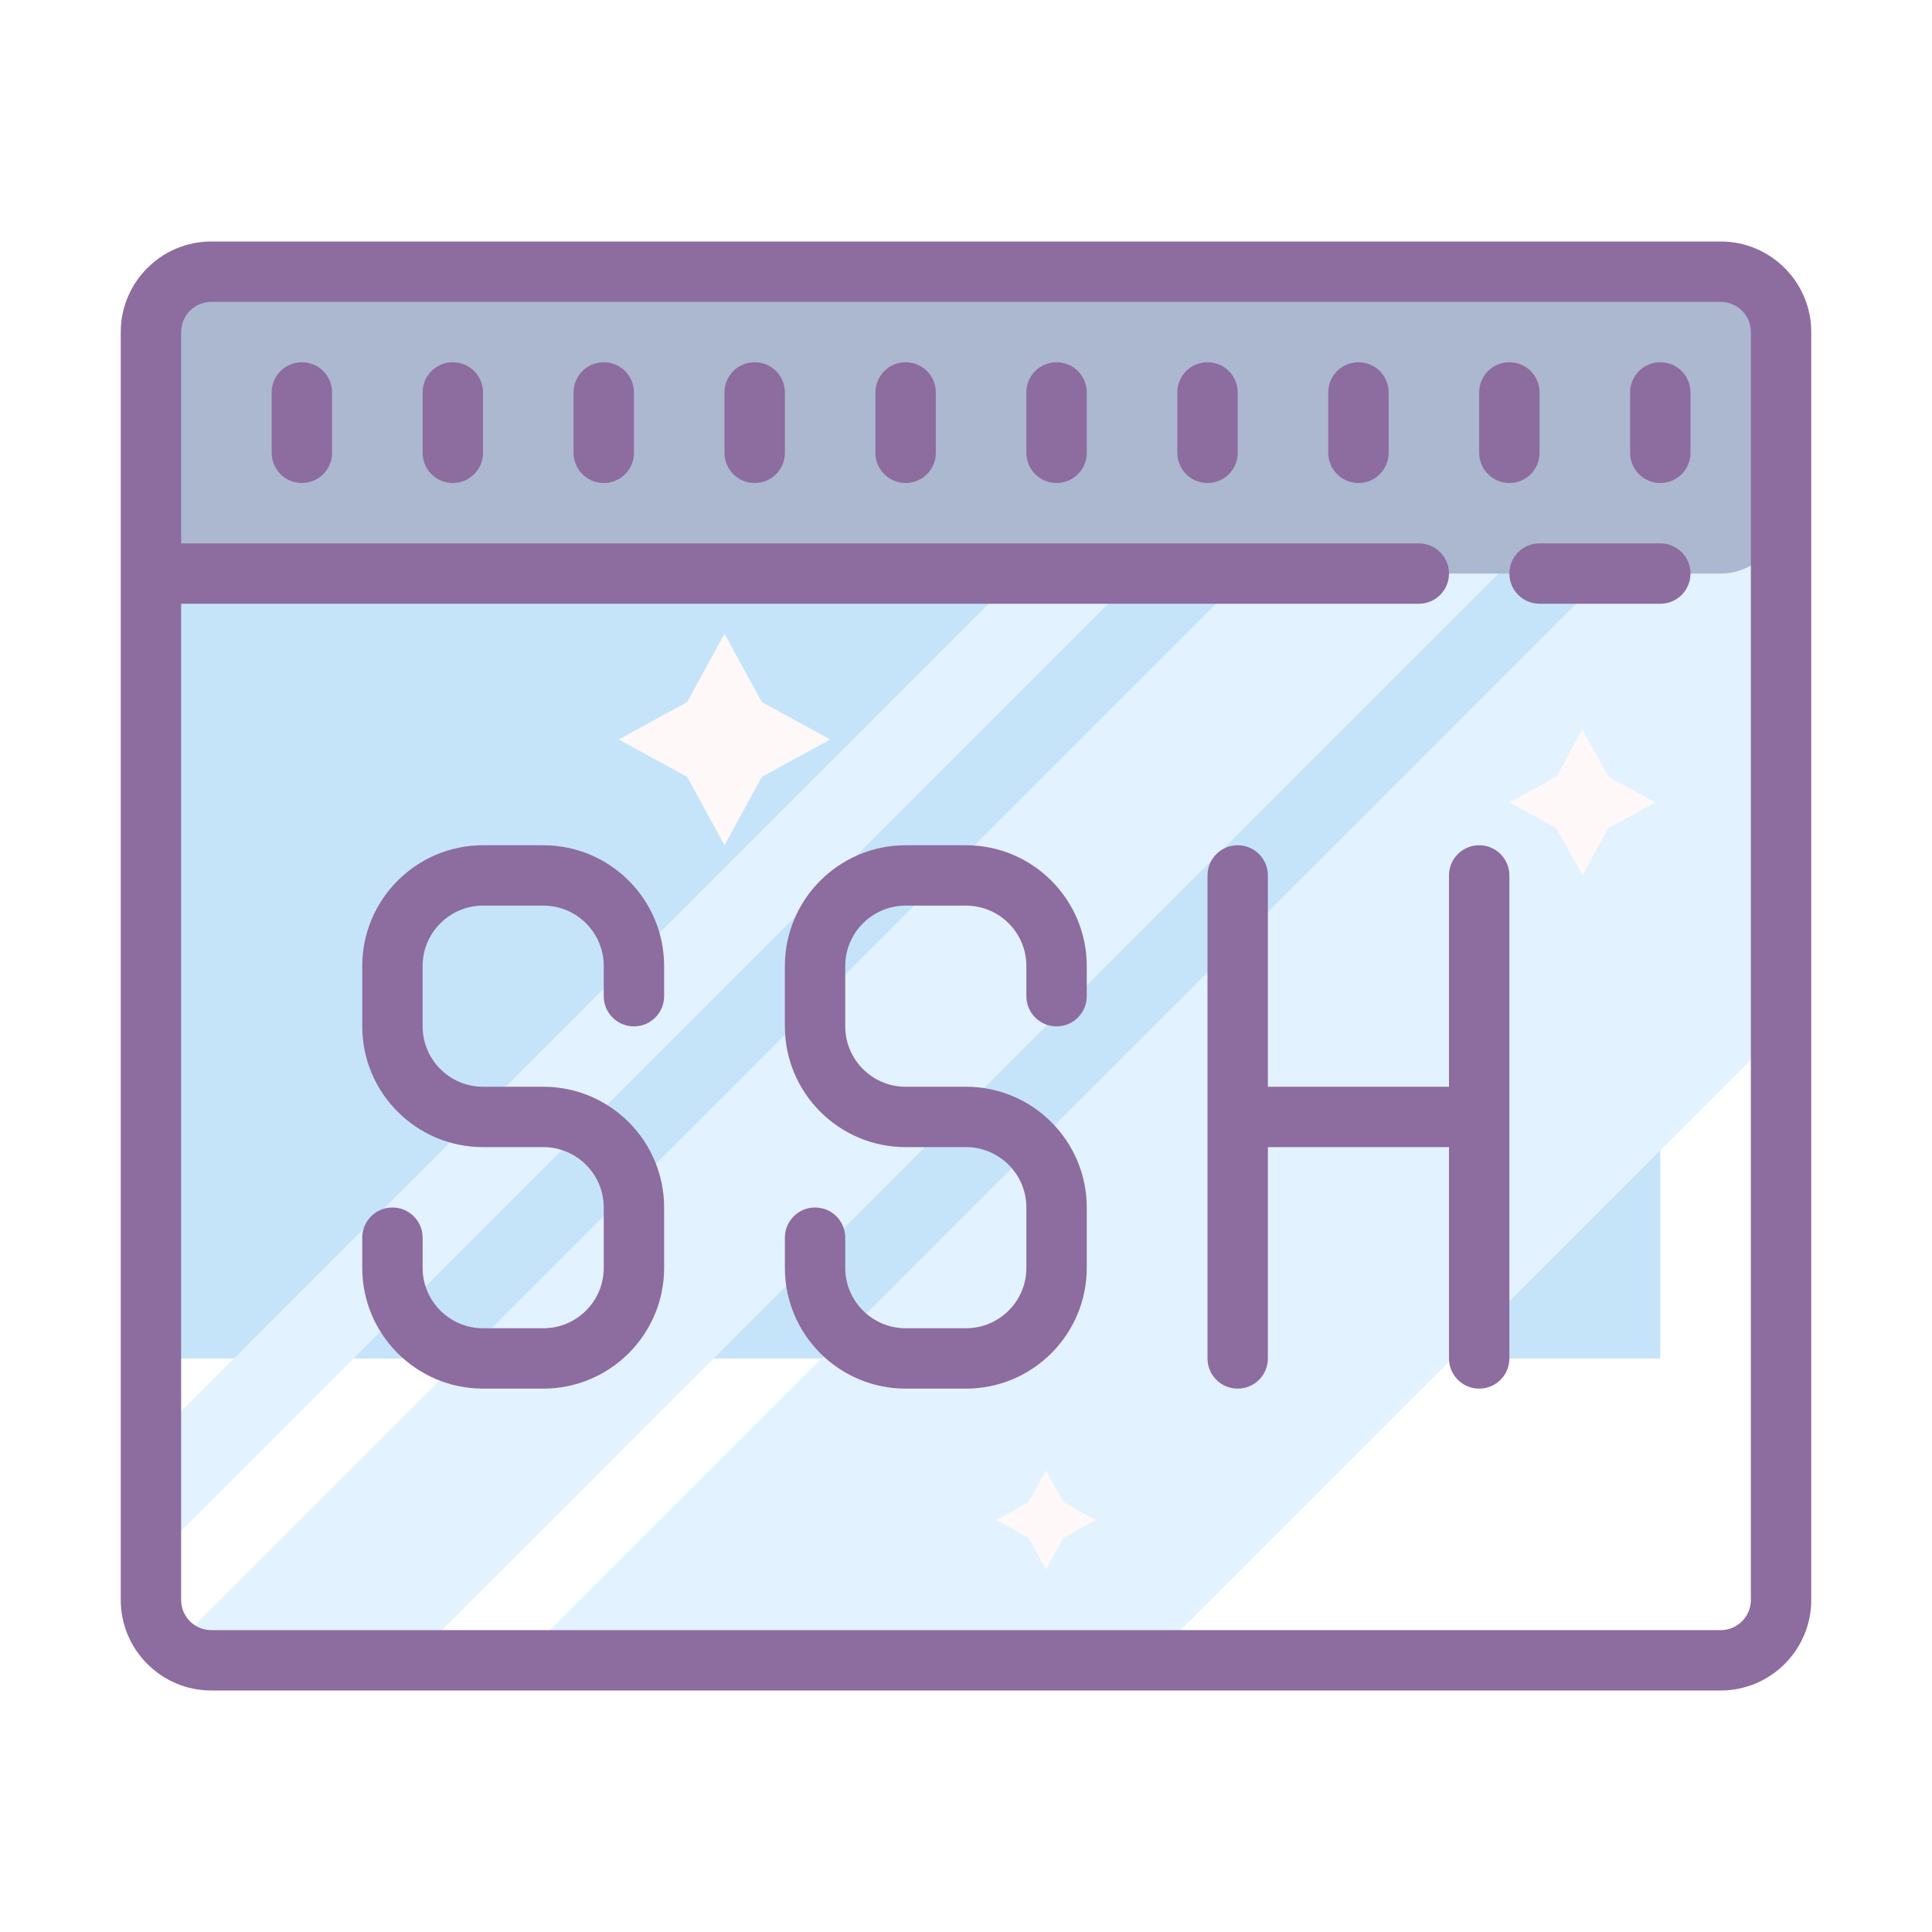
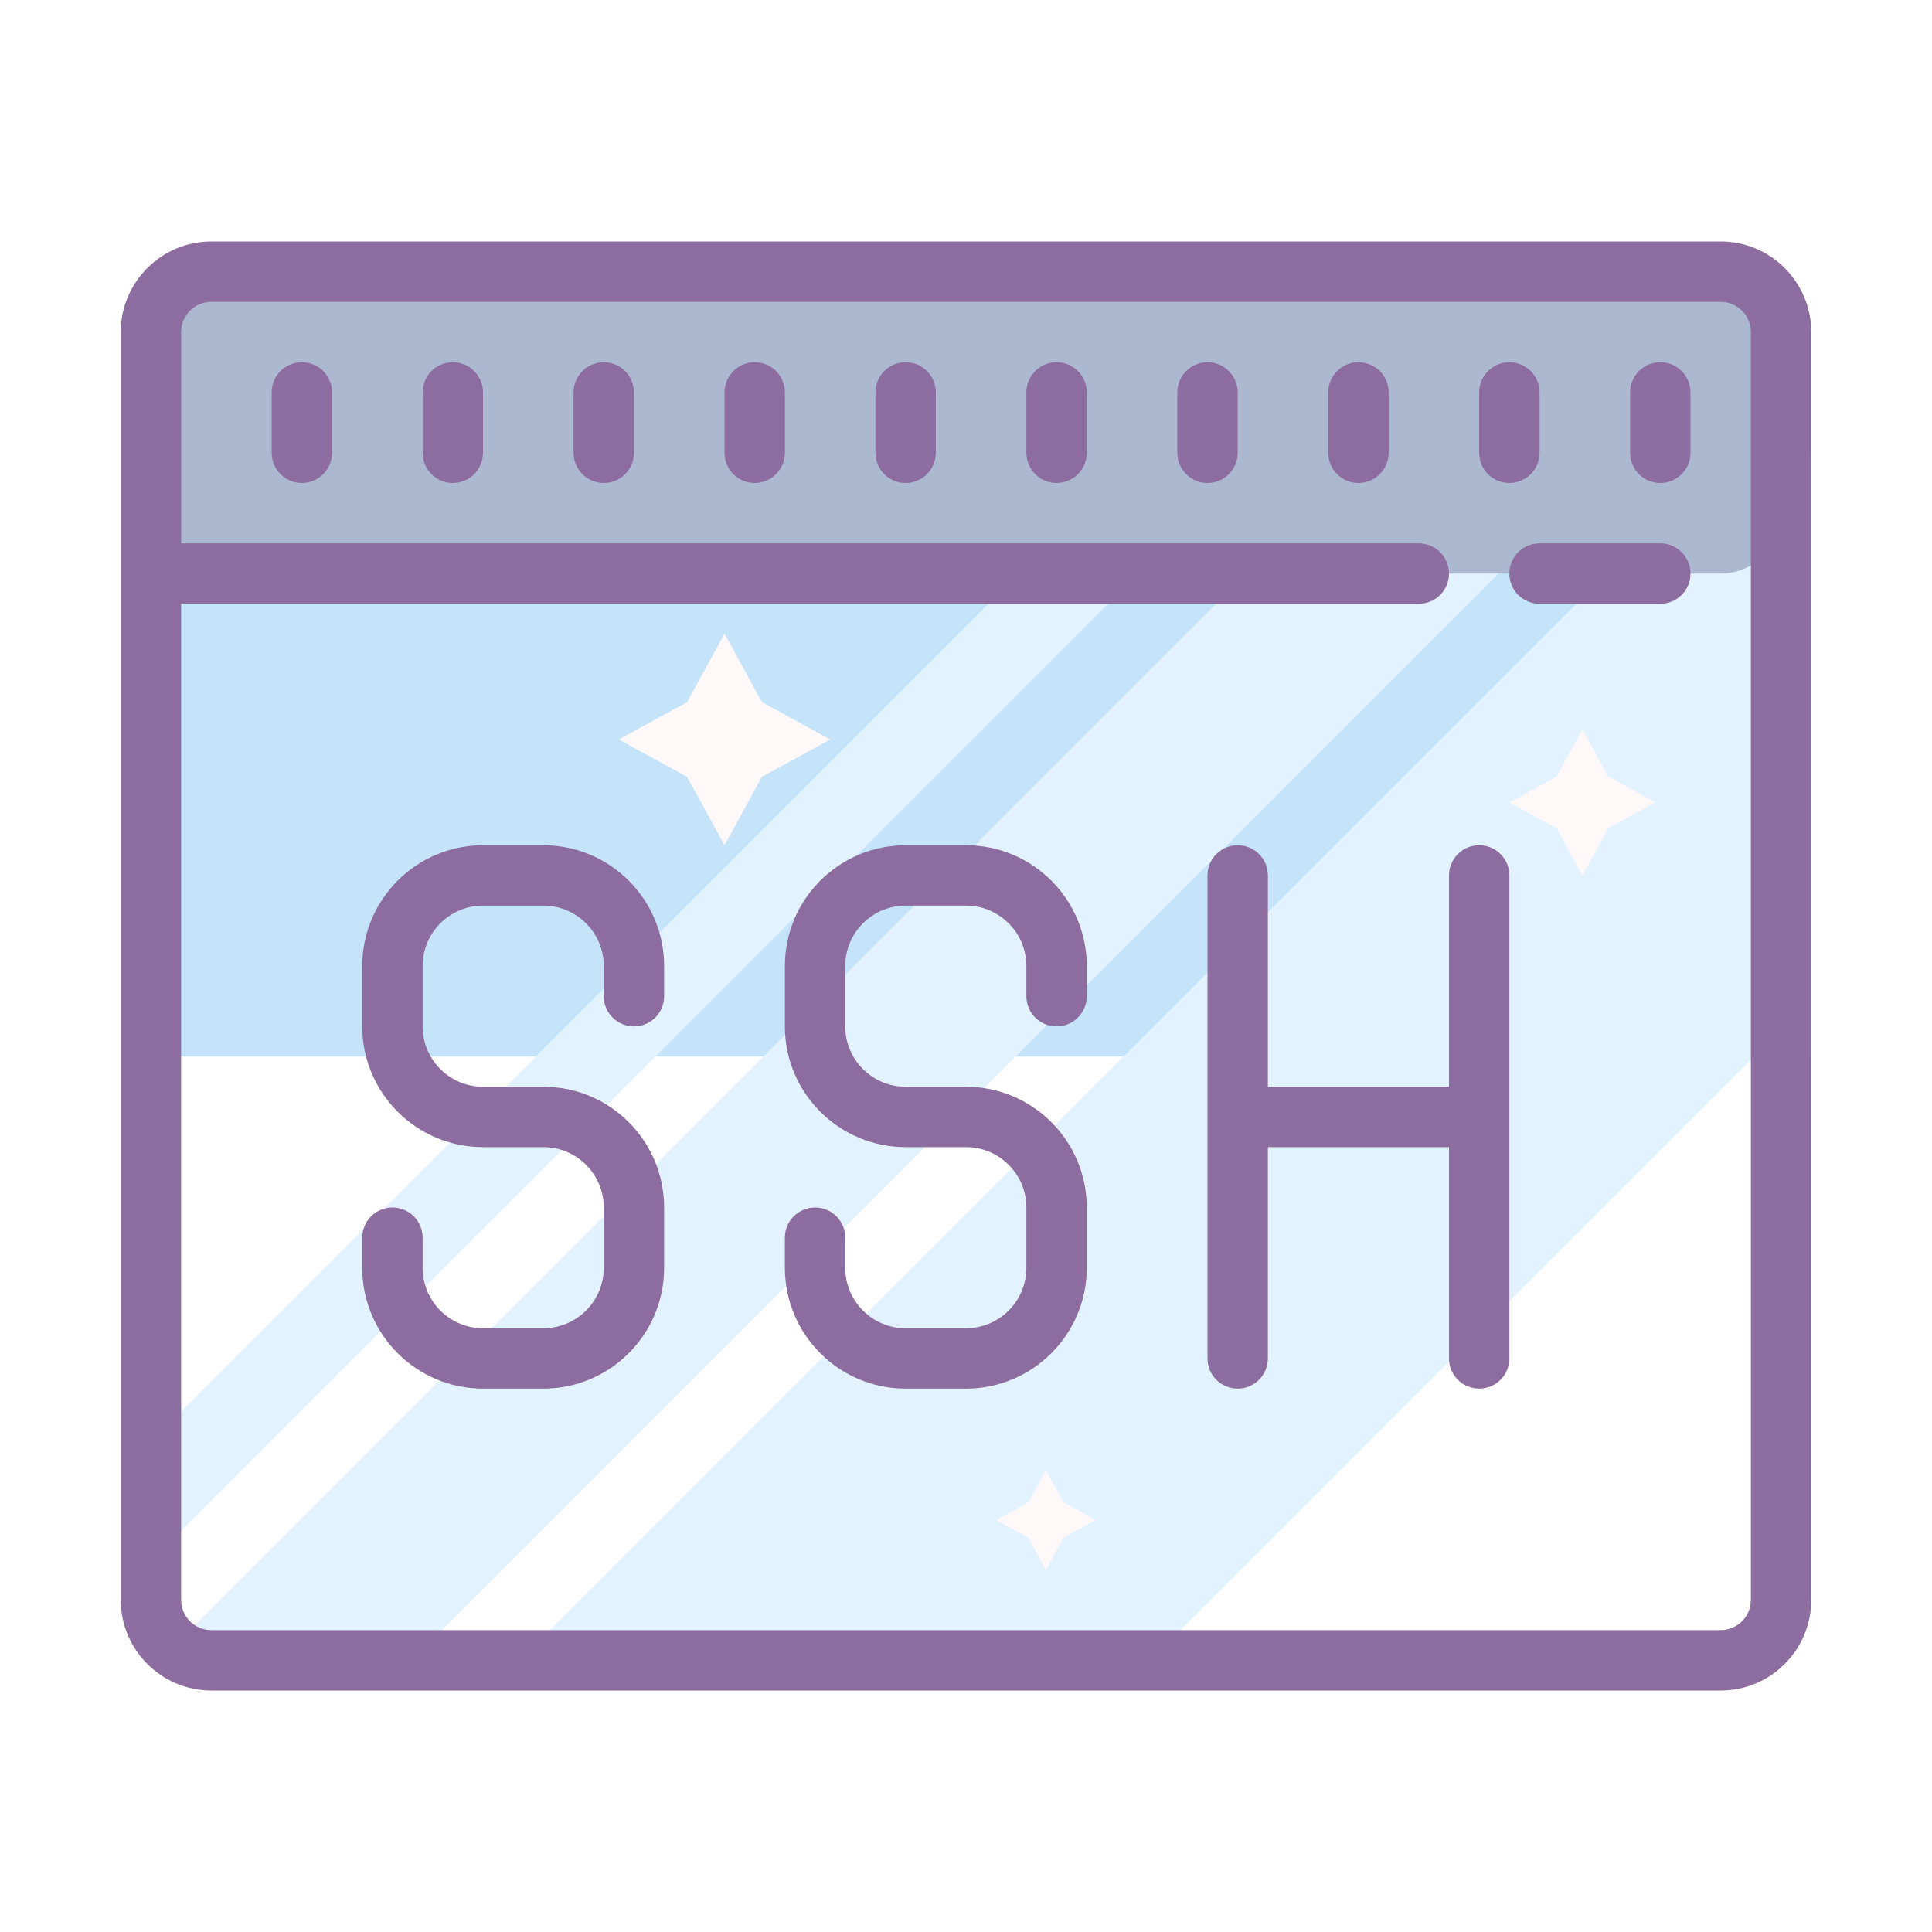
<svg xmlns="http://www.w3.org/2000/svg" version="1.1" id="Layer_1" x="0px" y="0px" viewBox="0 0 64 64" style="enable-background:new 0 0 64 64;" xml:space="preserve">
  <g>
    <g>
      <g>
-         <rect x="5" y="15" style="fill:#C5E4FA;" width="50" height="30" />
+         <rect x="5" y="15" style="fill:#C5E4FA;" width="55" height="20" />
        <polygon style="fill:#E3F2FF;" points="38.107,55 59,34.107 59,16 56.214,16 17.214,55    " />
        <polygon style="fill:#E3F2FF;" points="5.286,55 13.643,55 52.643,16 44.286,16    " />
        <polygon style="fill:#E3F2FF;" points="5,51.714 40.714,16 36.75,16 5,47.75    " />
        <path style="fill:#ACB7D0;" d="M57,19H7c-1.105,0-2-0.895-2-2v-6c0-1.105,0.895-2,2-2h50c1.105,0,2,0.895,2,2v6     C59,18.105,58.105,19,57,19z" />
      </g>
      <polygon style="fill:#FFF8F8;" points="24,20.994 25.238,23.258 27.502,24.496 25.238,25.734 24,27.998 22.762,25.734     20.498,24.496 22.762,23.258   " />
      <polygon style="fill:#FFF8F8;" points="52.419,24.162 53.274,25.726 54.838,26.581 53.274,27.436 52.419,29 51.564,27.436     50,26.581 51.564,25.726   " />
      <polygon style="fill:#FFF8F8;" points="34.648,48.704 35.231,49.769 36.296,50.352 35.231,50.935 34.648,52 34.065,50.935     33,50.352 34.065,49.769   " />
    </g>
    <g>
      <path style="fill:#8D6C9F;" d="M55,18h-4c-0.553,0-1,0.447-1,1s0.447,1,1,1h4c0.553,0,1-0.447,1-1S55.553,18,55,18z" />
      <path style="fill:#8D6C9F;" d="M57,8H7c-1.654,0-3,1.346-3,3v42c0,1.654,1.346,3,3,3h50c1.654,0,3-1.346,3-3V11    C60,9.346,58.654,8,57,8z M58,53c0,0.552-0.448,1-1,1H7c-0.552,0-1-0.448-1-1V20h41c0.553,0,1-0.447,1-1s-0.447-1-1-1H6v-7    c0-0.552,0.448-1,1-1h50c0.552,0,1,0.448,1,1V53z" />
      <path style="fill:#8D6C9F;" d="M20,12c-0.553,0-1,0.447-1,1v2c0,0.553,0.447,1,1,1s1-0.447,1-1v-2C21,12.447,20.553,12,20,12z" />
      <path style="fill:#8D6C9F;" d="M15,12c-0.553,0-1,0.447-1,1v2c0,0.553,0.447,1,1,1s1-0.447,1-1v-2C16,12.447,15.553,12,15,12z" />
      <path style="fill:#8D6C9F;" d="M10,12c-0.553,0-1,0.447-1,1v2c0,0.553,0.447,1,1,1s1-0.447,1-1v-2C11,12.447,10.553,12,10,12z" />
      <path style="fill:#8D6C9F;" d="M35,12c-0.553,0-1,0.447-1,1v2c0,0.553,0.447,1,1,1s1-0.447,1-1v-2C36,12.447,35.553,12,35,12z" />
      <path style="fill:#8D6C9F;" d="M40,12c-0.553,0-1,0.447-1,1v2c0,0.553,0.447,1,1,1s1-0.447,1-1v-2C41,12.447,40.553,12,40,12z" />
      <path style="fill:#8D6C9F;" d="M45,12c-0.553,0-1,0.447-1,1v2c0,0.553,0.447,1,1,1s1-0.447,1-1v-2C46,12.447,45.553,12,45,12z" />
      <path style="fill:#8D6C9F;" d="M50,16c0.553,0,1-0.447,1-1v-2c0-0.553-0.447-1-1-1s-1,0.447-1,1v2C49,15.553,49.447,16,50,16z" />
      <path style="fill:#8D6C9F;" d="M55,12c-0.553,0-1,0.447-1,1v2c0,0.553,0.447,1,1,1s1-0.447,1-1v-2C56,12.447,55.553,12,55,12z" />
      <path style="fill:#8D6C9F;" d="M25,12c-0.553,0-1,0.447-1,1v2c0,0.553,0.447,1,1,1s1-0.447,1-1v-2C26,12.447,25.553,12,25,12z" />
      <path style="fill:#8D6C9F;" d="M30,12c-0.553,0-1,0.447-1,1v2c0,0.553,0.447,1,1,1s1-0.447,1-1v-2C31,12.447,30.553,12,30,12z" />
      <path style="fill:#8D6C9F;" d="M49,28c-0.553,0-1,0.447-1,1v7h-6v-7c0-0.553-0.447-1-1-1s-1,0.447-1,1v16c0,0.553,0.447,1,1,1    s1-0.447,1-1v-7h6v7c0,0.553,0.447,1,1,1s1-0.447,1-1V29C50,28.447,49.553,28,49,28z" />
      <path style="fill:#8D6C9F;" d="M18,28h-2c-2.206,0-4,1.794-4,4v2c0,2.206,1.794,4,4,4h2c1.103,0,2,0.897,2,2v2    c0,1.103-0.897,2-2,2h-2c-1.103,0-2-0.897-2-2v-1c0-0.553-0.447-1-1-1s-1,0.447-1,1v1c0,2.206,1.794,4,4,4h2c2.206,0,4-1.794,4-4    v-2c0-2.206-1.794-4-4-4h-2c-1.103,0-2-0.897-2-2v-2c0-1.103,0.897-2,2-2h2c1.103,0,2,0.897,2,2v1c0,0.553,0.447,1,1,1    s1-0.447,1-1v-1C22,29.794,20.206,28,18,28z" />
      <path style="fill:#8D6C9F;" d="M32,28h-2c-2.206,0-4,1.794-4,4v2c0,2.206,1.794,4,4,4h2c1.103,0,2,0.897,2,2v2    c0,1.103-0.897,2-2,2h-2c-1.103,0-2-0.897-2-2v-1c0-0.553-0.447-1-1-1s-1,0.447-1,1v1c0,2.206,1.794,4,4,4h2c2.206,0,4-1.794,4-4    v-2c0-2.206-1.794-4-4-4h-2c-1.103,0-2-0.897-2-2v-2c0-1.103,0.897-2,2-2h2c1.103,0,2,0.897,2,2v1c0,0.553,0.447,1,1,1    s1-0.447,1-1v-1C36,29.794,34.206,28,32,28z" />
    </g>
  </g>
</svg>
